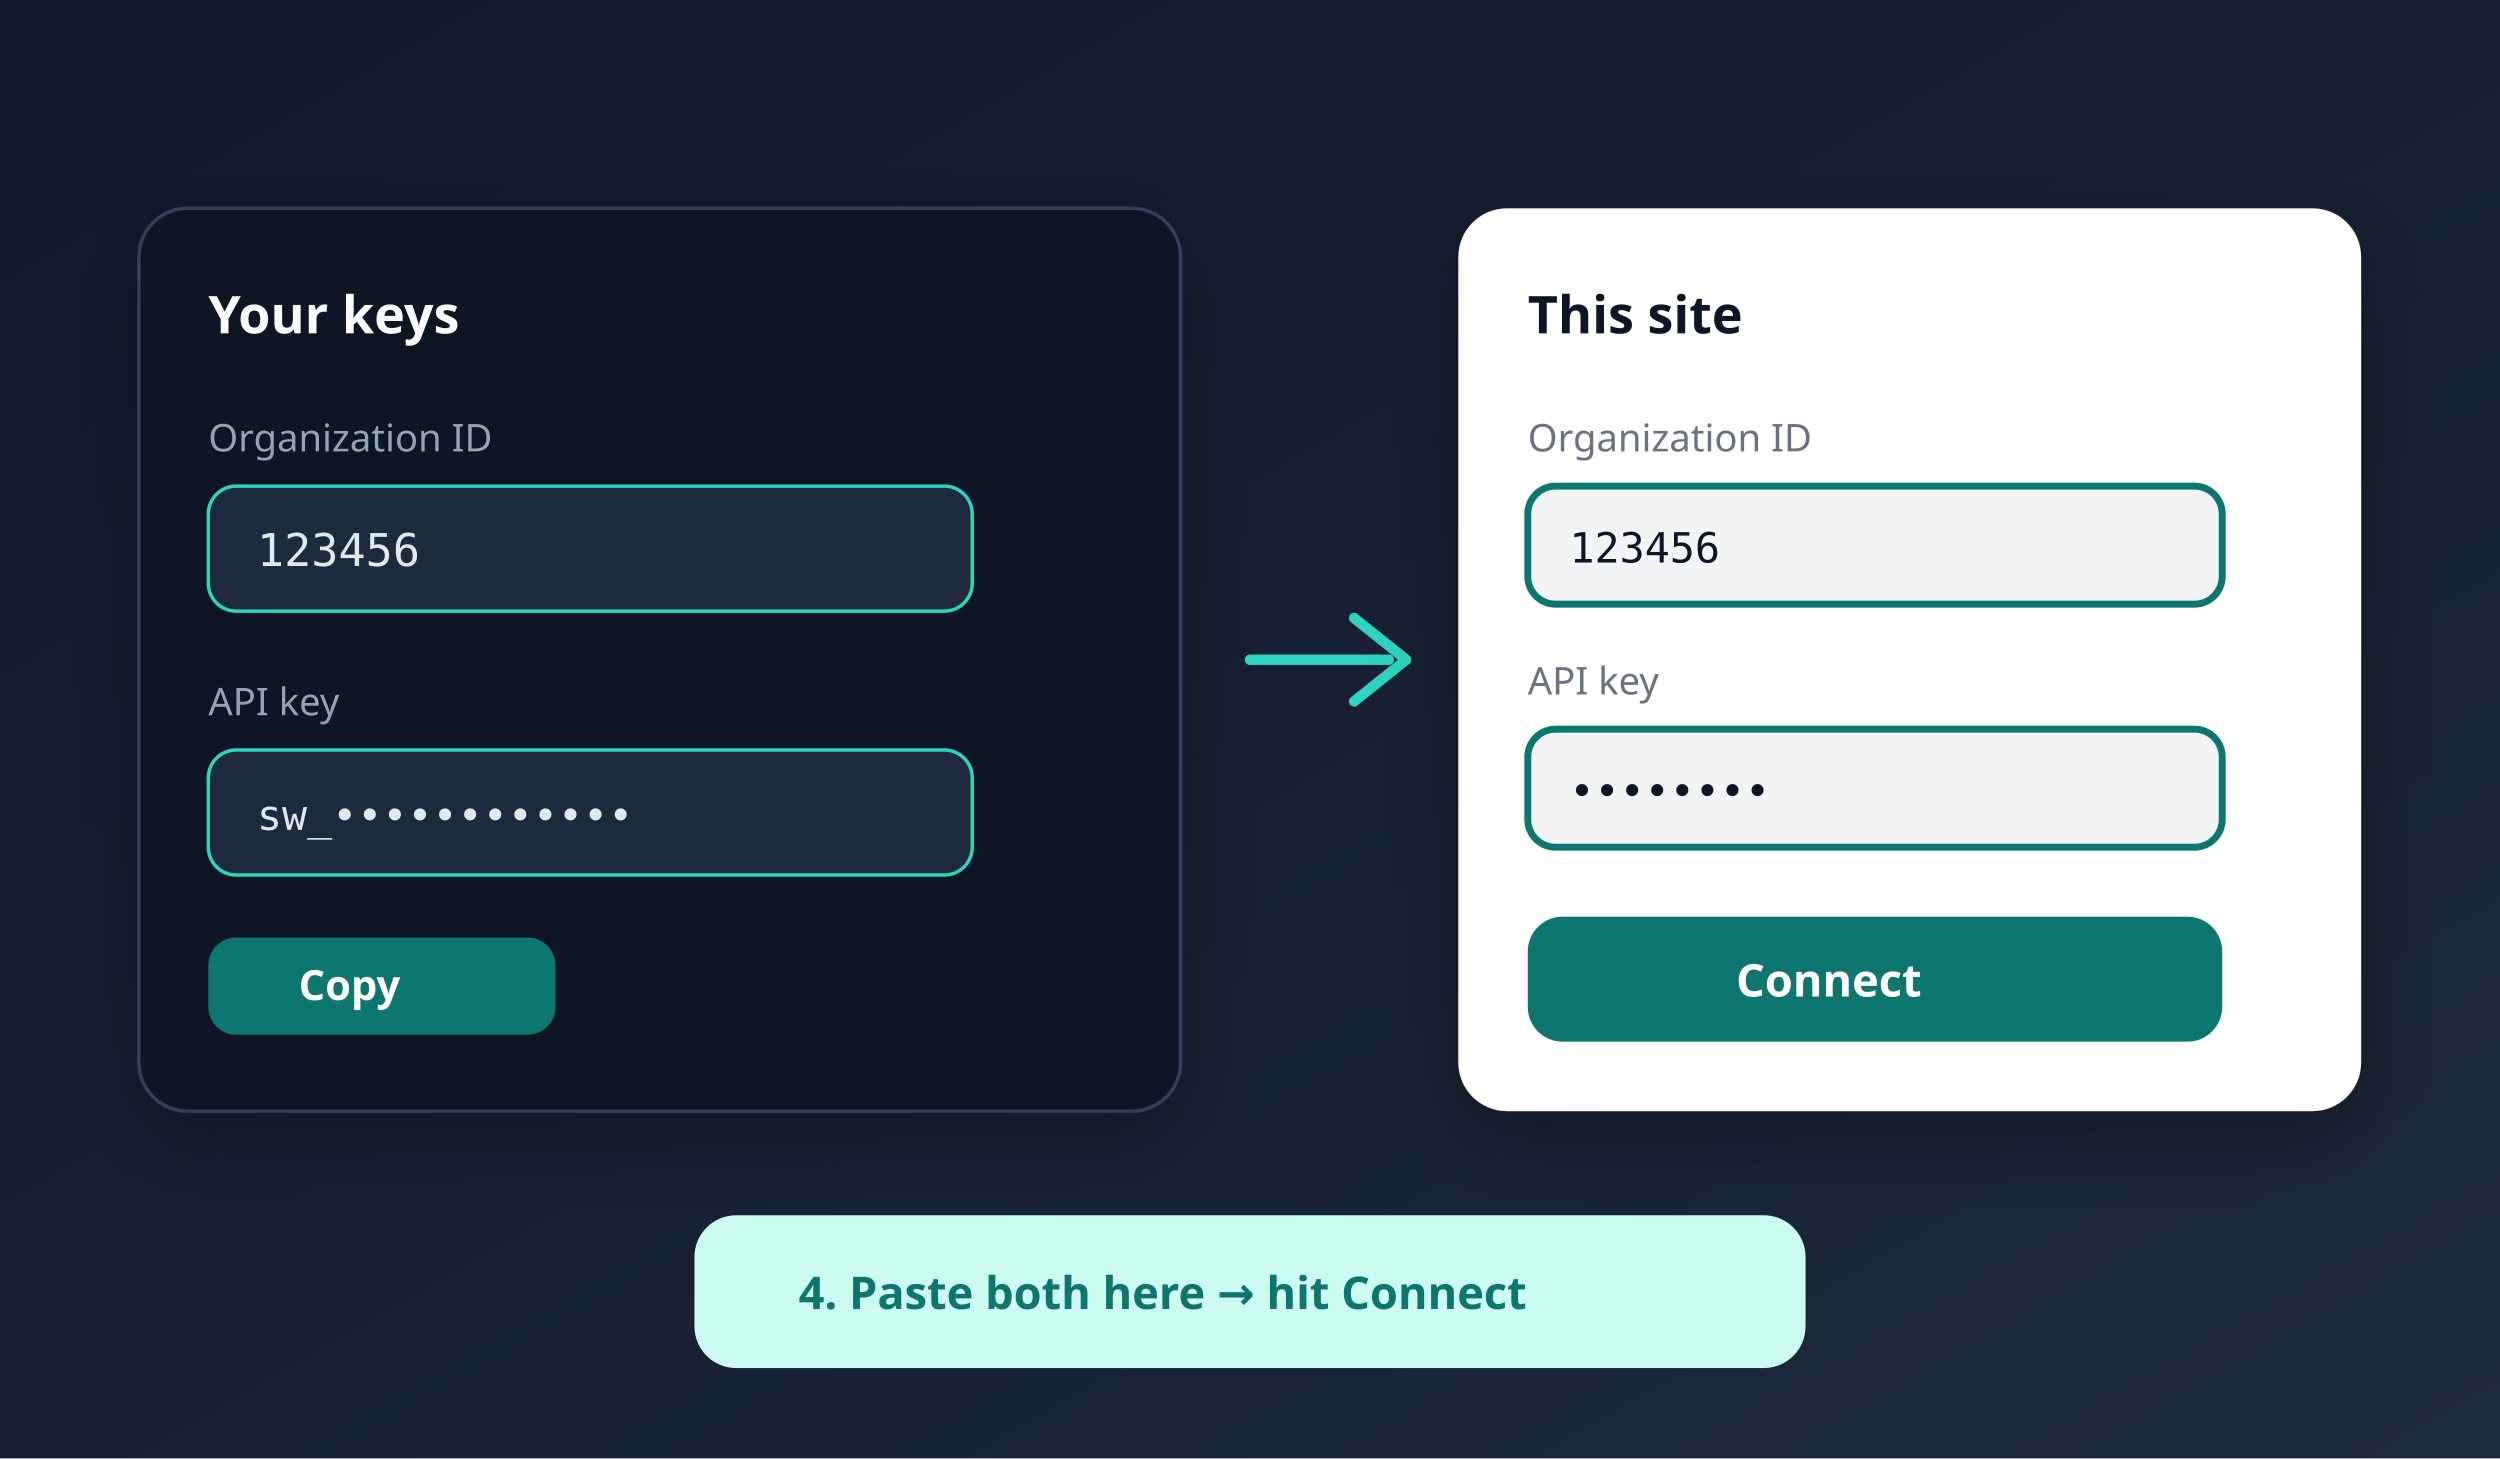
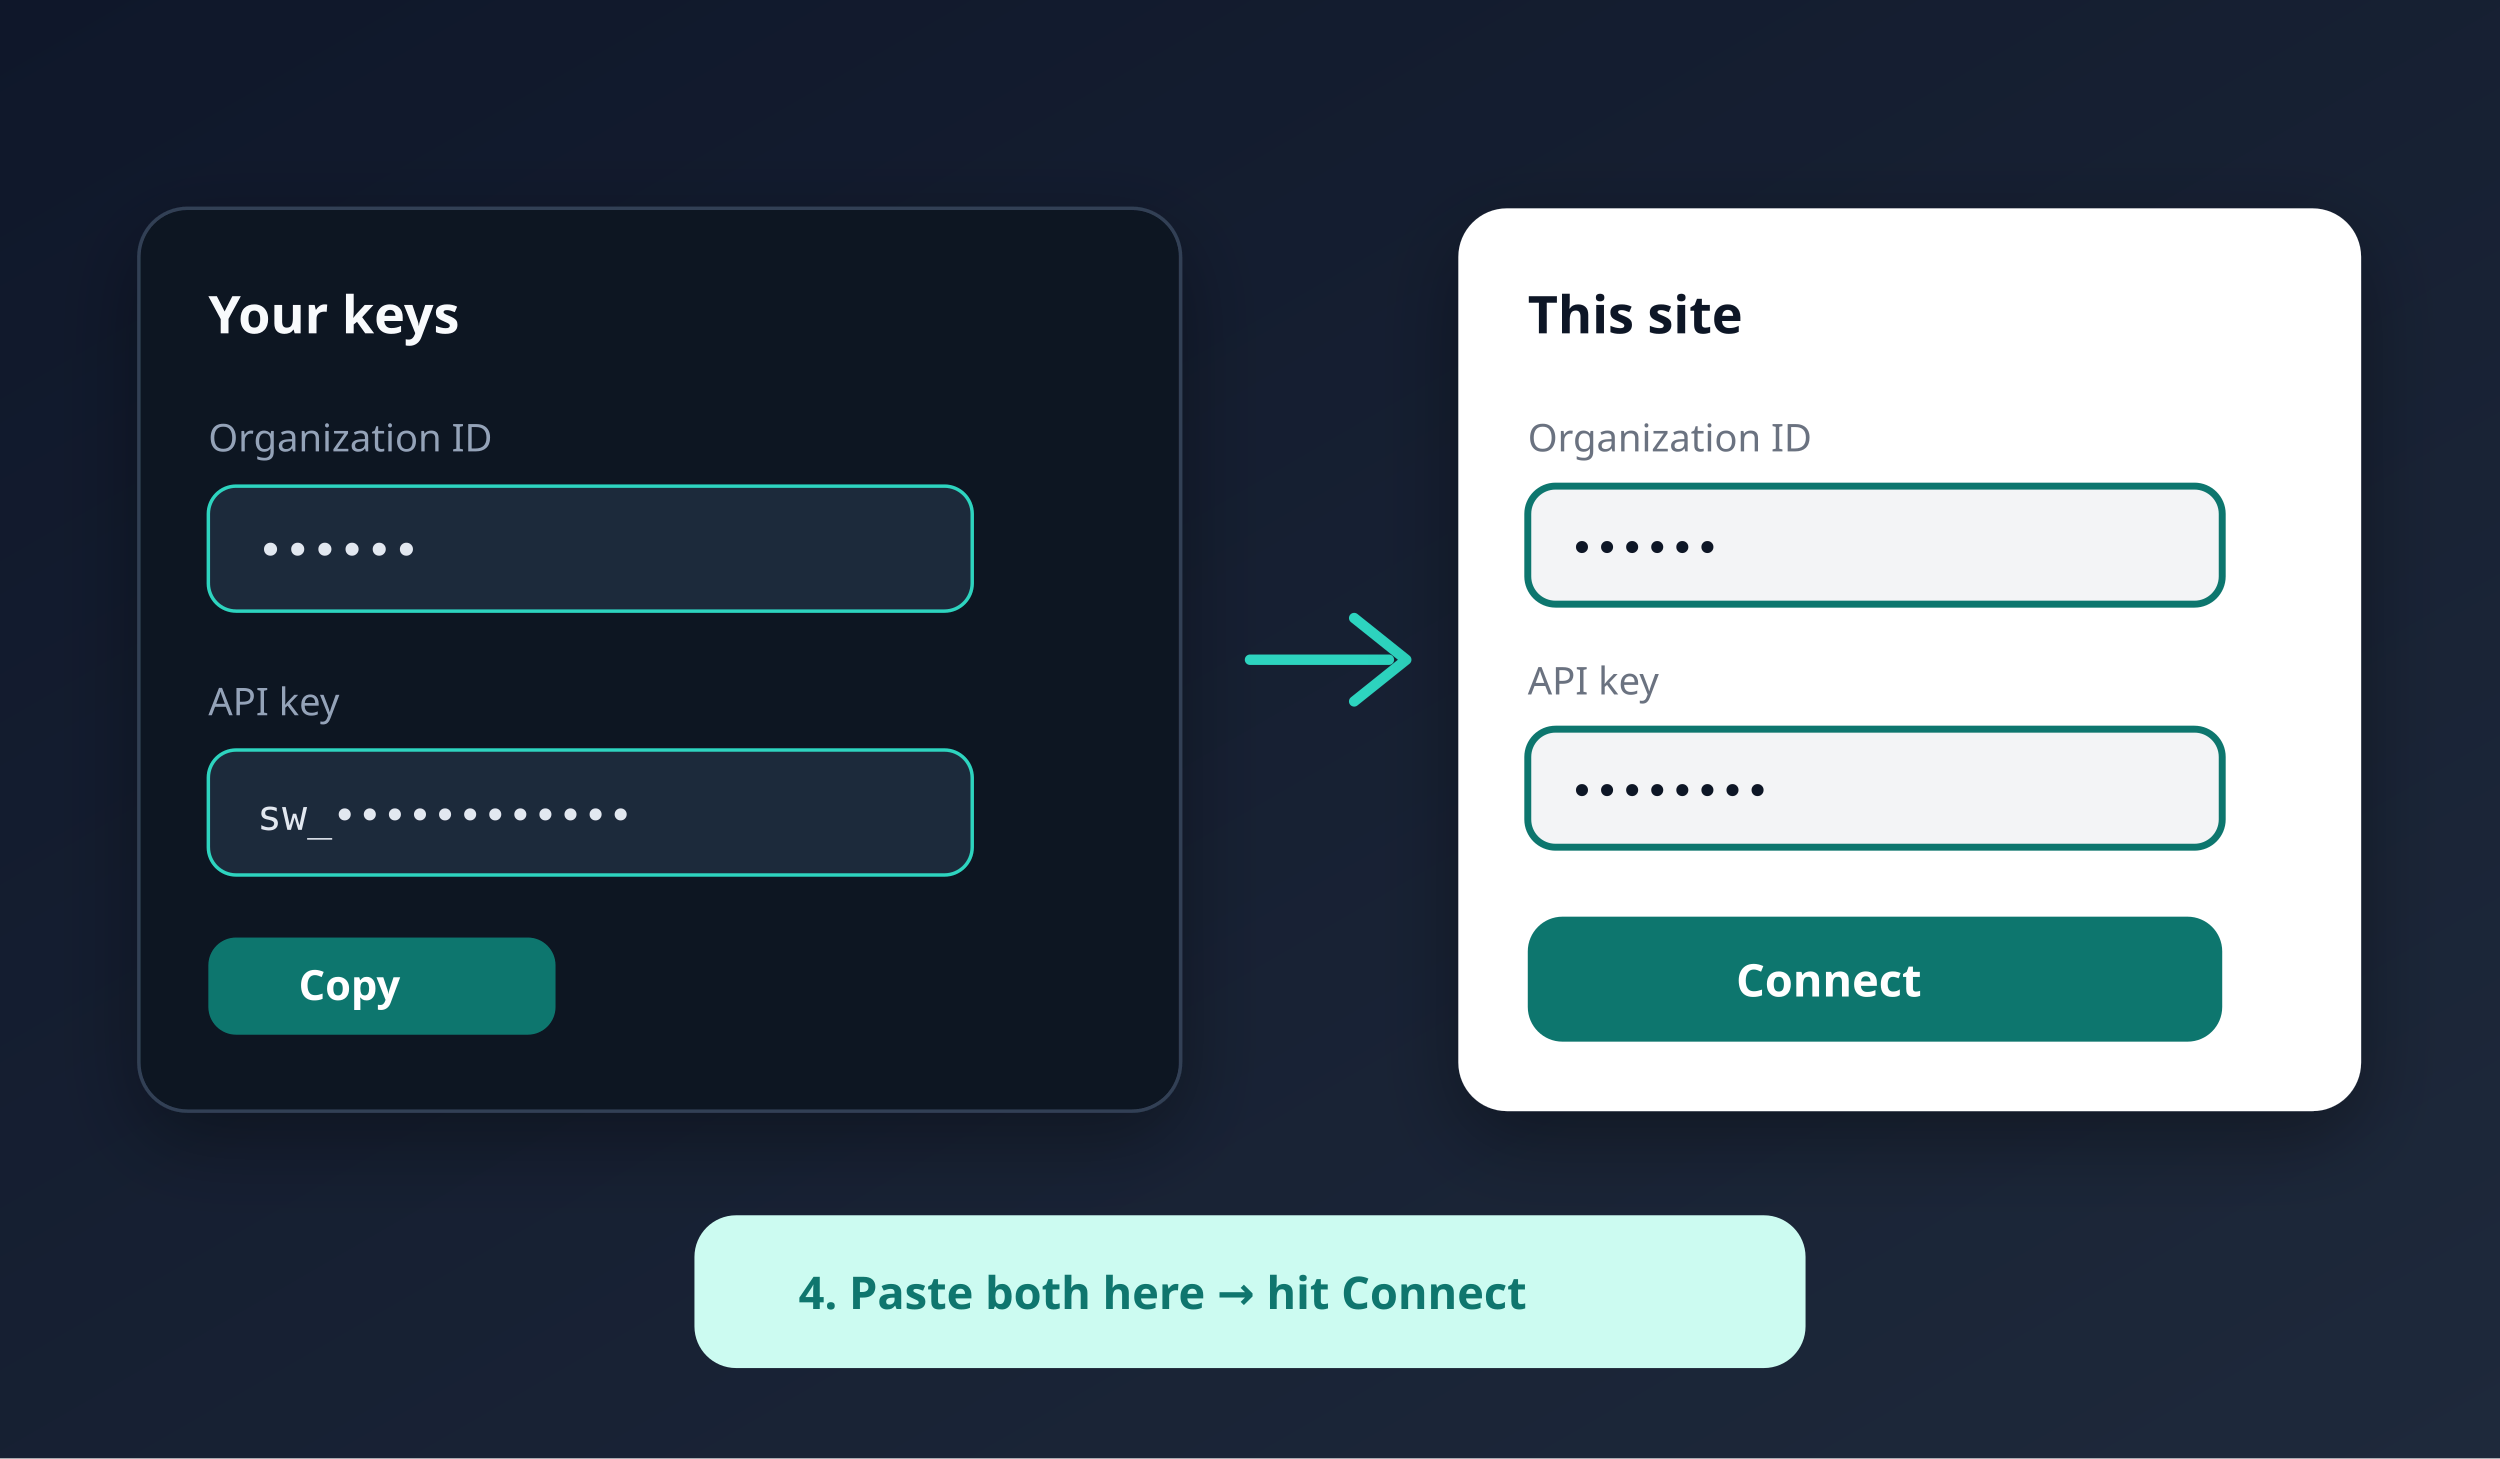
<svg xmlns="http://www.w3.org/2000/svg" width="720" height="420" viewBox="0 0 720 420" role="img" aria-label="Step 4: Copy Organization ID and API key then paste here">
  <defs>
    <linearGradient id="bg4" x1="0" y1="0" x2="1" y2="1">
      <stop offset="0%" stop-color="#0f172a" />
      <stop offset="100%" stop-color="#1e293b" />
    </linearGradient>
    <filter id="sh4" x="-10%" y="-10%" width="120%" height="130%">
      <feDropShadow dx="0" dy="8" stdDeviation="12" flood-color="#000" flood-opacity="0.35" />
    </filter>
  </defs>
  <rect width="720" height="420" fill="url(#bg4)" />
  <g filter="url(#sh4)">
    <rect x="40" y="60" width="300" height="260" rx="14" fill="#0b1220" stroke="#334155" />
    <text x="60" y="96" fill="#f8fafc" font-family="ui-sans-serif,system-ui,sans-serif" font-size="15" font-weight="700">Your keys</text>
    <text x="60" y="130" fill="#94a3b8" font-family="ui-sans-serif,system-ui,sans-serif" font-size="11">Organization ID</text>
    <rect x="60" y="140" width="220" height="36" rx="8" fill="#1e293b" stroke="#2dd4bf" />
-     <text x="74" y="163" fill="#e2e8f0" font-family="ui-monospace,monospace" font-size="13">123456</text>
+     <text x="74" y="163" fill="#e2e8f0" font-family="ui-monospace,monospace" font-size="13">••••••</text>
    <text x="60" y="206" fill="#94a3b8" font-family="ui-sans-serif,system-ui,sans-serif" font-size="11">API key</text>
    <rect x="60" y="216" width="220" height="36" rx="8" fill="#1e293b" stroke="#2dd4bf" />
    <text x="74" y="239" fill="#e2e8f0" font-family="ui-monospace,monospace" font-size="12">sw_••••••••••••</text>
    <rect x="60" y="270" width="100" height="28" rx="8" fill="#0f766e" />
    <text x="86" y="288" fill="#fff" font-family="ui-sans-serif,system-ui,sans-serif" font-size="12" font-weight="600">Copy</text>
  </g>
  <path d="M360 190 L400 190" stroke="#2dd4bf" stroke-width="3" stroke-linecap="round" />
  <path d="M390 178 L405 190 L390 202" fill="none" stroke="#2dd4bf" stroke-width="3" stroke-linecap="round" stroke-linejoin="round" />
  <g filter="url(#sh4)">
    <rect x="420" y="60" width="260" height="260" rx="14" fill="#ffffff" />
    <text x="440" y="96" fill="#111827" font-family="ui-sans-serif,system-ui,sans-serif" font-size="15" font-weight="700">This site</text>
    <text x="440" y="130" fill="#6b7280" font-family="ui-sans-serif,system-ui,sans-serif" font-size="11">Organization ID</text>
    <rect x="440" y="140" width="200" height="34" rx="8" fill="#f3f4f6" stroke="#0f766e" stroke-width="2" />
-     <text x="452" y="162" fill="#111827" font-family="ui-monospace,monospace" font-size="12">123456</text>
+     <text x="452" y="162" fill="#111827" font-family="ui-monospace,monospace" font-size="12">••••••</text>
    <text x="440" y="200" fill="#6b7280" font-family="ui-sans-serif,system-ui,sans-serif" font-size="11">API key</text>
    <rect x="440" y="210" width="200" height="34" rx="8" fill="#f3f4f6" stroke="#0f766e" stroke-width="2" />
    <text x="452" y="232" fill="#111827" font-family="ui-monospace,monospace" font-size="12">••••••••</text>
    <rect x="440" y="264" width="200" height="36" rx="10" fill="#0f766e" />
    <text x="500" y="287" fill="#fff" font-family="ui-sans-serif,system-ui,sans-serif" font-size="13" font-weight="700">Connect</text>
  </g>
  <rect x="200" y="350" width="320" height="44" rx="12" fill="#ccfbf1" />
  <text x="230" y="377" fill="#0f766e" font-family="ui-sans-serif,system-ui,sans-serif" font-size="13" font-weight="700">4. Paste both here → hit Connect</text>
</svg>
